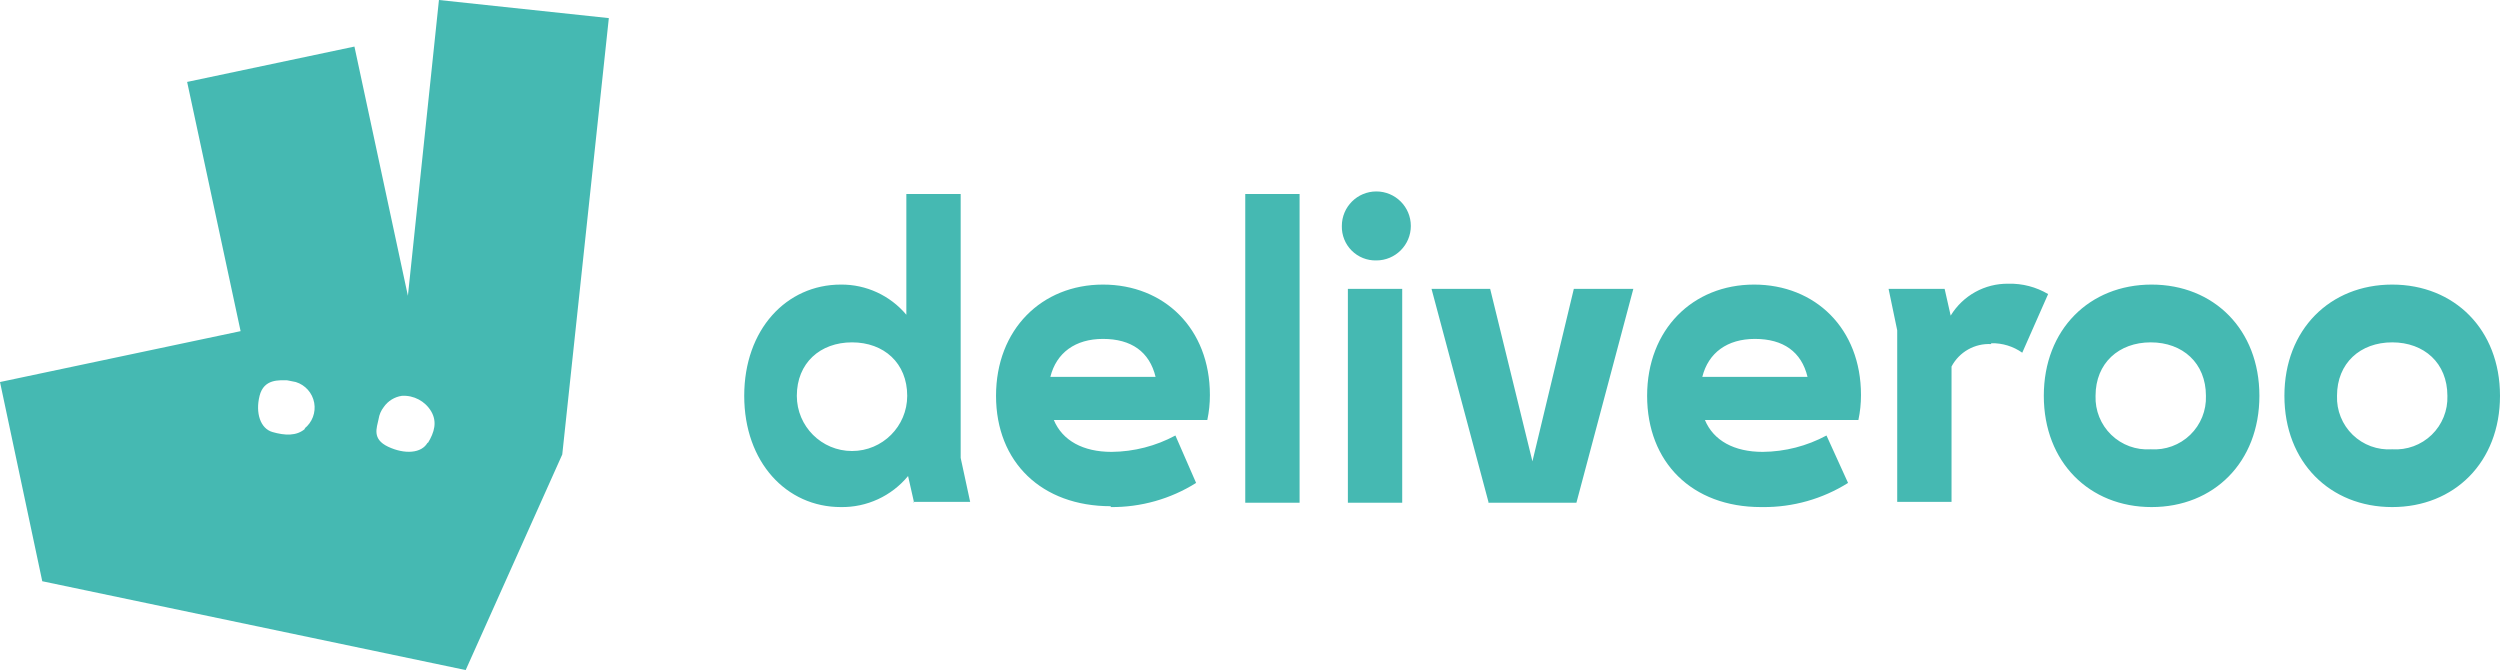
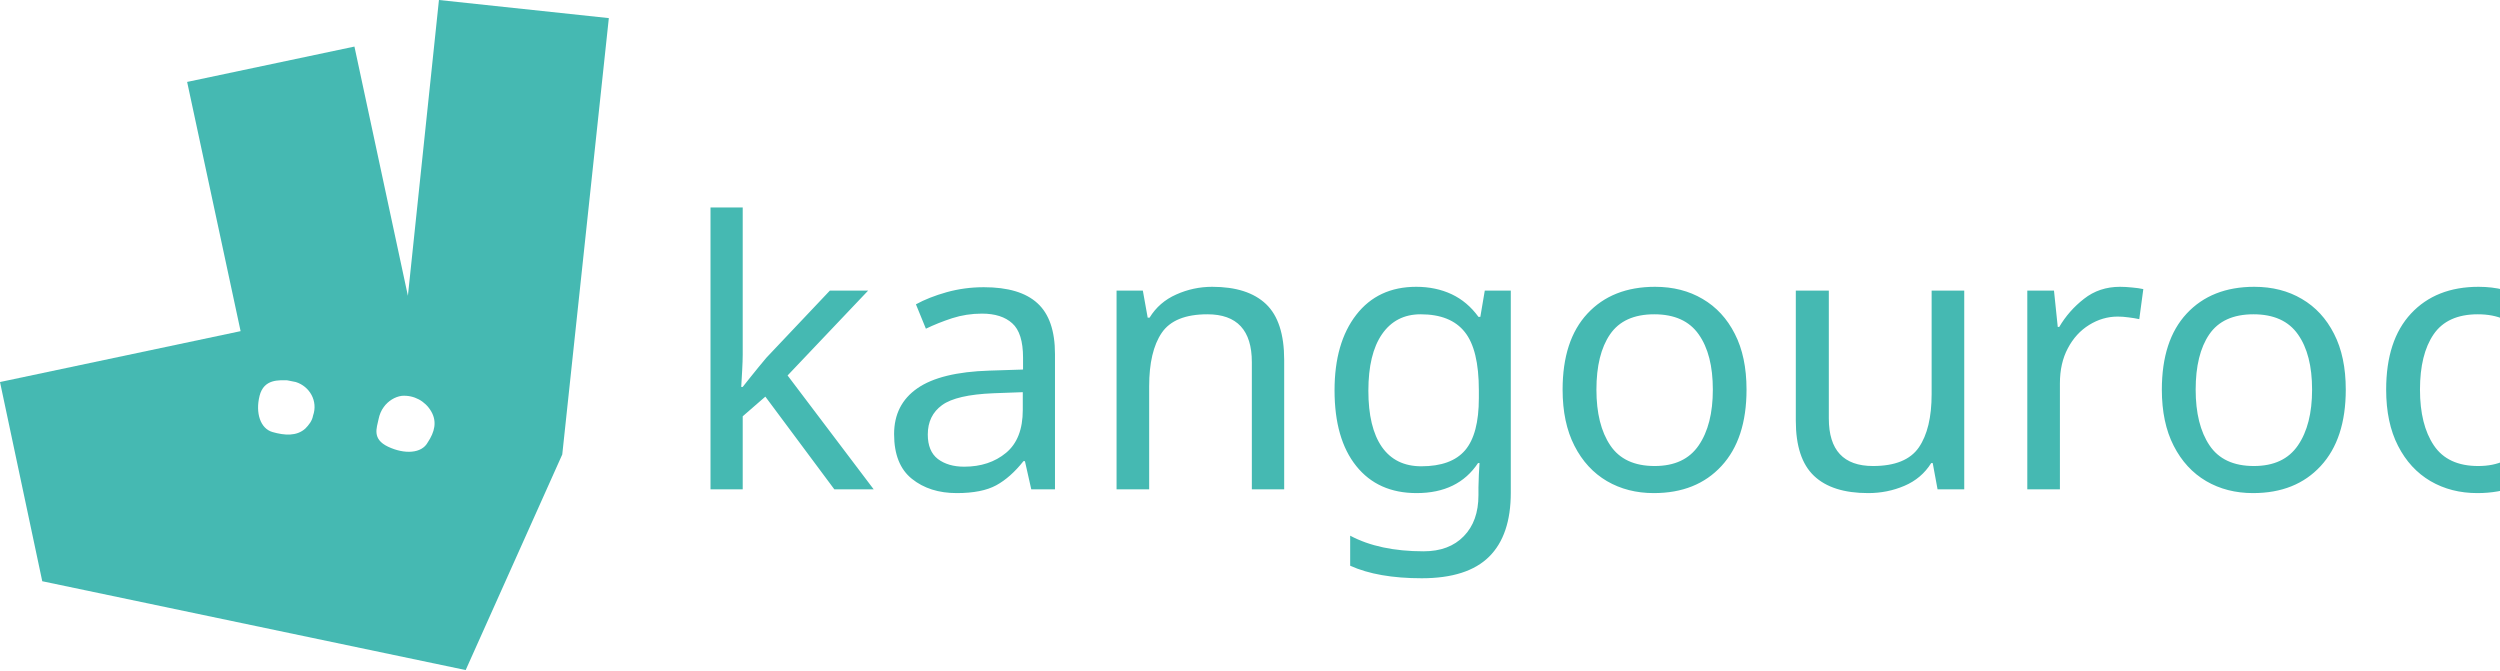
- <svg xmlns="http://www.w3.org/2000/svg" viewBox="0 0 289.9 77.7">
-   <defs>
-     <style>.a{fill:#45b9b2;}</style>
-   </defs>
-   <path class="a" d="M112.1,65.7h6.6l-1.1-5.1V30h-6.3V44a9.8,9.8,0,0,0-7.6-3.5c-6.3,0-11.2,5.2-11.2,12.9s4.9,12.9,11.2,12.9a9.9,9.9,0,0,0,7.8-3.6l0.7,3.1h0Zm125-18.4a6,6,0,0,1,3.6,1.1l3-6.8a8.6,8.6,0,0,0-4.6-1.2,7.7,7.7,0,0,0-6.7,3.7L231.7,41h-6.5l1,4.8V65.7h6.3V50a4.9,4.9,0,0,1,4.6-2.6h0Zm18.5,12.3a6,6,0,0,1-6.4-6.2c0-3.8,2.7-6.2,6.4-6.2s6.4,2.4,6.4,6.2a6,6,0,0,1-6.4,6.2h0Zm-157-6.2c0-3.8,2.7-6.2,6.4-6.2s6.4,2.4,6.4,6.2A6.4,6.4,0,0,1,98.6,53.4Zm185,6.2a6,6,0,0,1-6.4-6.2c0-3.8,2.7-6.2,6.4-6.2s6.4,2.4,6.4,6.2A6,6,0,0,1,283.6,59.6ZM134.1,46.8c3.3,0,5.4,1.5,6.1,4.4H128c0.7-2.8,2.9-4.4,6.1-4.4h0Zm75.6,0c3.3,0,5.4,1.5,6.1,4.4H203.6c0.7-2.8,2.9-4.4,6.1-4.4h0Zm-30.9,19H189L195.6,41h-6.9l-4.8,20L179,41h-6.8l6.6,24.7h0Zm-16.3,0h6.3V41h-6.3V65.7Zm-27.5.5a18.3,18.3,0,0,0,9.9-2.8l-2.4-5.5a15.9,15.9,0,0,1-7.4,1.9c-3.3,0-5.7-1.3-6.7-3.7h17.8a13.8,13.8,0,0,0,.3-2.9c0-7.7-5.3-12.8-12.4-12.8s-12.4,5.2-12.4,12.9S127,66.2,135,66.2h0ZM296.1,53.4c0-7.7-5.3-12.9-12.5-12.9s-12.5,5.2-12.5,12.9,5.3,12.9,12.5,12.9,12.5-5.2,12.5-12.9h0ZM210.6,66.3a18.3,18.3,0,0,0,9.9-2.8L218,58a15.9,15.9,0,0,1-7.4,1.9c-3.3,0-5.7-1.3-6.7-3.7h17.8a13.8,13.8,0,0,0,.3-2.9c0-7.7-5.3-12.8-12.4-12.8s-12.4,5.2-12.4,12.9,5.2,12.9,13.2,12.9h0Zm45.1,0c7.2,0,12.5-5.2,12.5-12.9s-5.3-12.9-12.5-12.9-12.5,5.2-12.5,12.9,5.3,12.9,12.5,12.9h0Zm-105.1-.5h6.3V30h-6.3V65.7h0Zm15.2-28.1a4,4,0,1,0-4-4,3.9,3.9,0,0,0,4,4h0ZM57.1,7.5L53.5,41.8,47.3,12.9,27.9,17l6.2,28.9L6.2,51.8l4.9,23.1L60.2,85.2,71.4,60.2,76.8,9.6,57.1,7.5h0ZM41.6,57.2c-1,.9-2.4.8-3.8,0.4s-2-2.2-1.5-4.2,2.3-1.8,3.2-1.8l1,0.2a3.1,3.1,0,0,1,1,5.4h0Zm14.2,1.6c-0.7,1.3-2.7,1.4-4.6.5s-1.3-2.2-1.1-3.2a3,3,0,0,1,.6-1.4,3.1,3.1,0,0,1,2.1-1.3,3.7,3.7,0,0,1,3.4,1.8c0.7,1.2.4,2.4-.4,3.7h0Z" transform="translate(-6.2 -7.5)" />
+ <svg xmlns="http://www.w3.org/2000/svg" version="1.1" id="Calque_1" x="0px" y="0px" viewBox="0 0 289.9 77.7" style="enable-background:new 0 0 289.9 77.7;" xml:space="preserve">
+   <style type="text/css">
+ 	.st0{fill:#45B9B2;}
+ 	.st1{font-family:'MyriadPro-Bold';}
+ 	.st2{font-size:43px;}
+ </style>
+   <path class="st0" d="M86.3,45.9 M50.9,0l-3.6,34.3L41.1,5.4L21.7,9.5l6.2,28.9L0,44.3l4.9,23.1L54,77.7l11.2-25l5.4-50.6L50.9,0  L50.9,0z M35.4,49.7c-1,0.9-2.4,0.8-3.8,0.4s-2-2.2-1.5-4.2s2.3-1.8,3.2-1.8l1,0.2c1.6,0.5,2.6,2.2,2,3.9  C36.2,48.8,35.8,49.3,35.4,49.7L35.4,49.7L35.4,49.7z M49.6,51.3c-0.7,1.3-2.7,1.4-4.6,0.5s-1.3-2.2-1.1-3.2c0.1-0.5,0.3-1,0.6-1.4  c0.5-0.7,1.3-1.2,2.1-1.3c1.4-0.1,2.7,0.6,3.4,1.8C50.7,48.9,50.4,50.1,49.6,51.3L49.6,51.3L49.6,51.3z" />
+   <text transform="matrix(1 0 0 1 78.7343 56.7423)" class="st0 st1 st2">kangouroo</text>
</svg>
